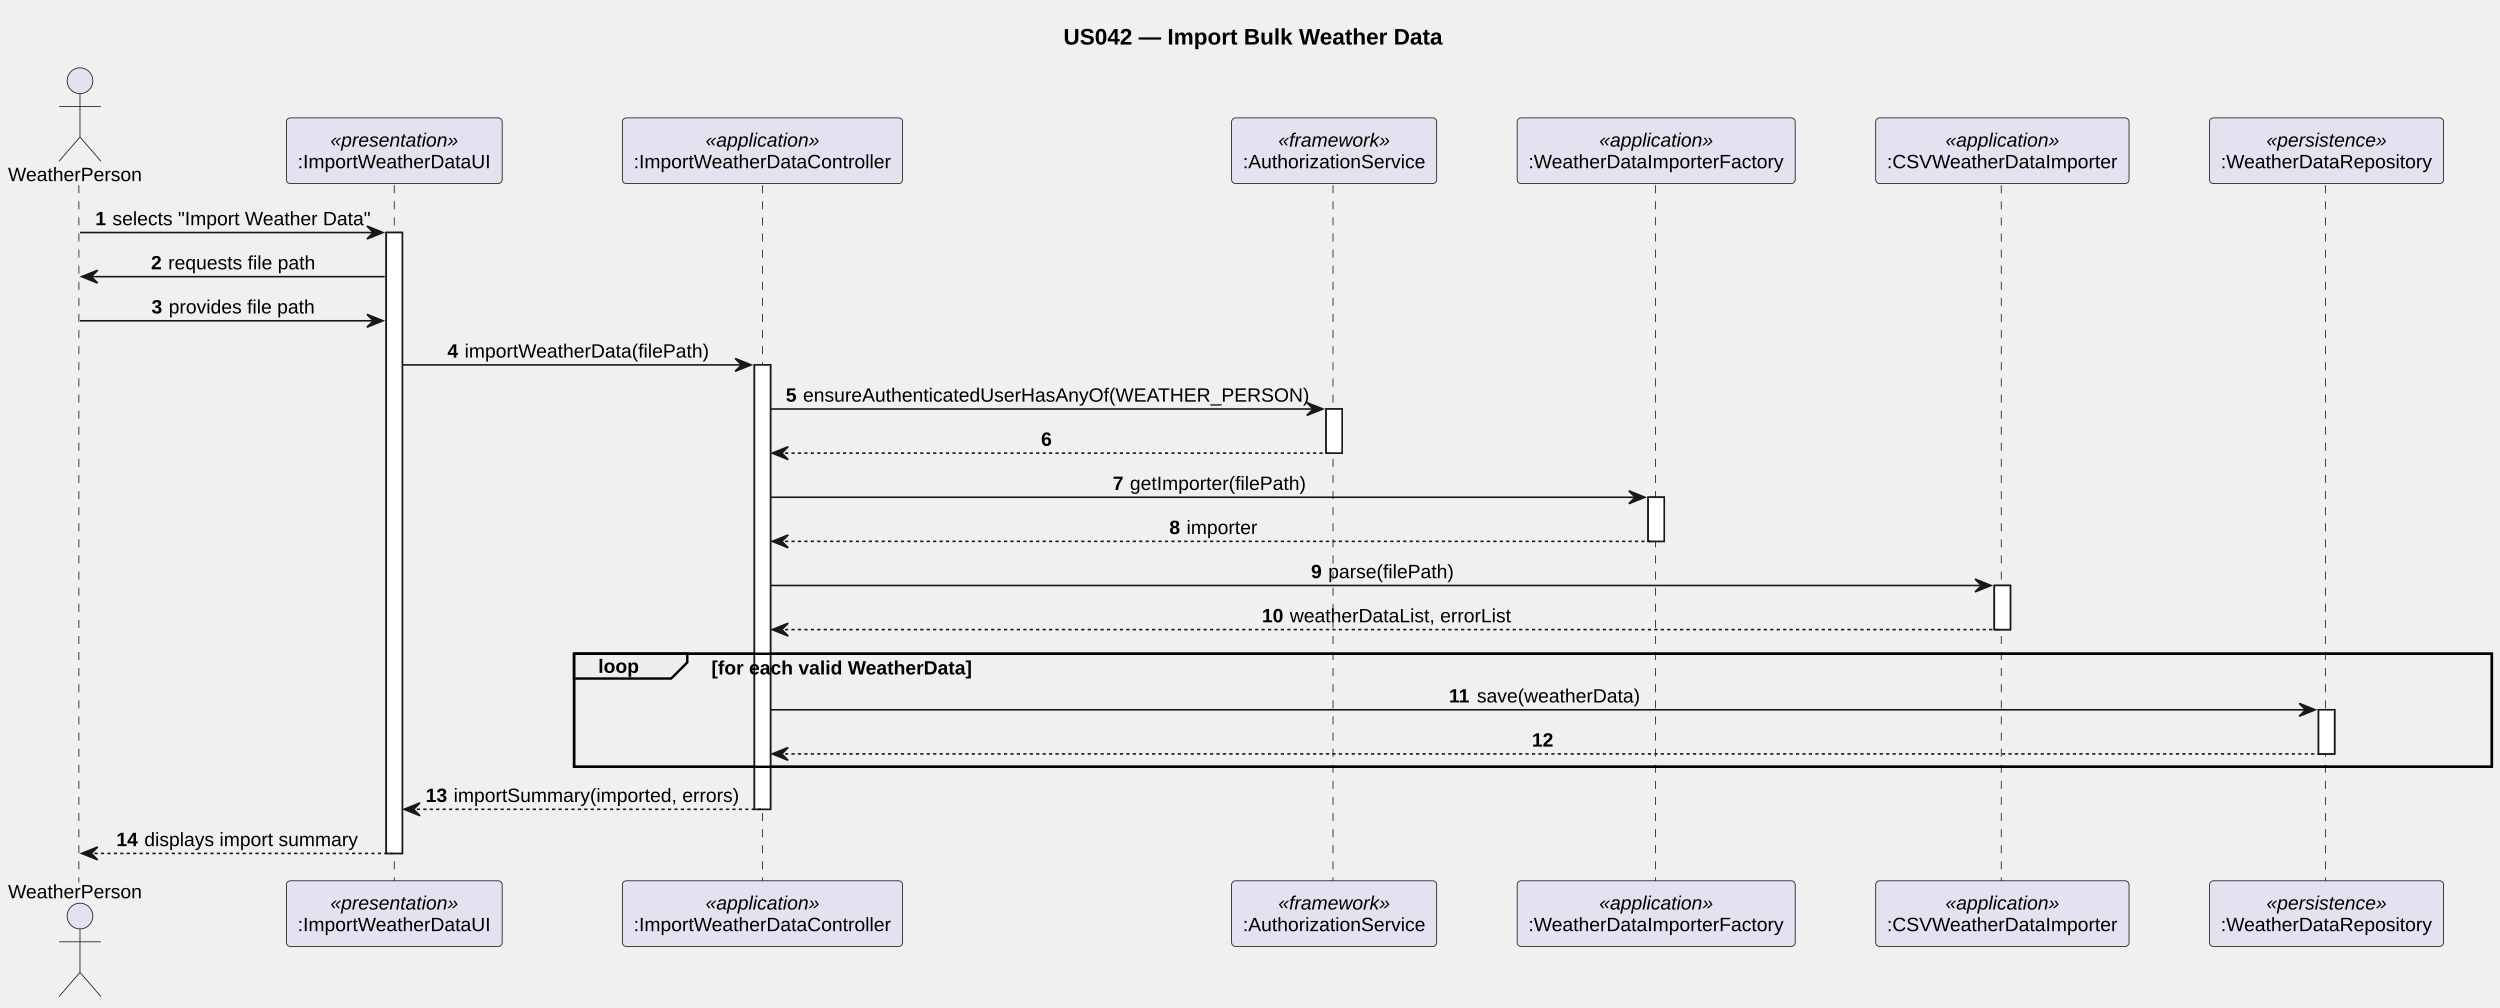
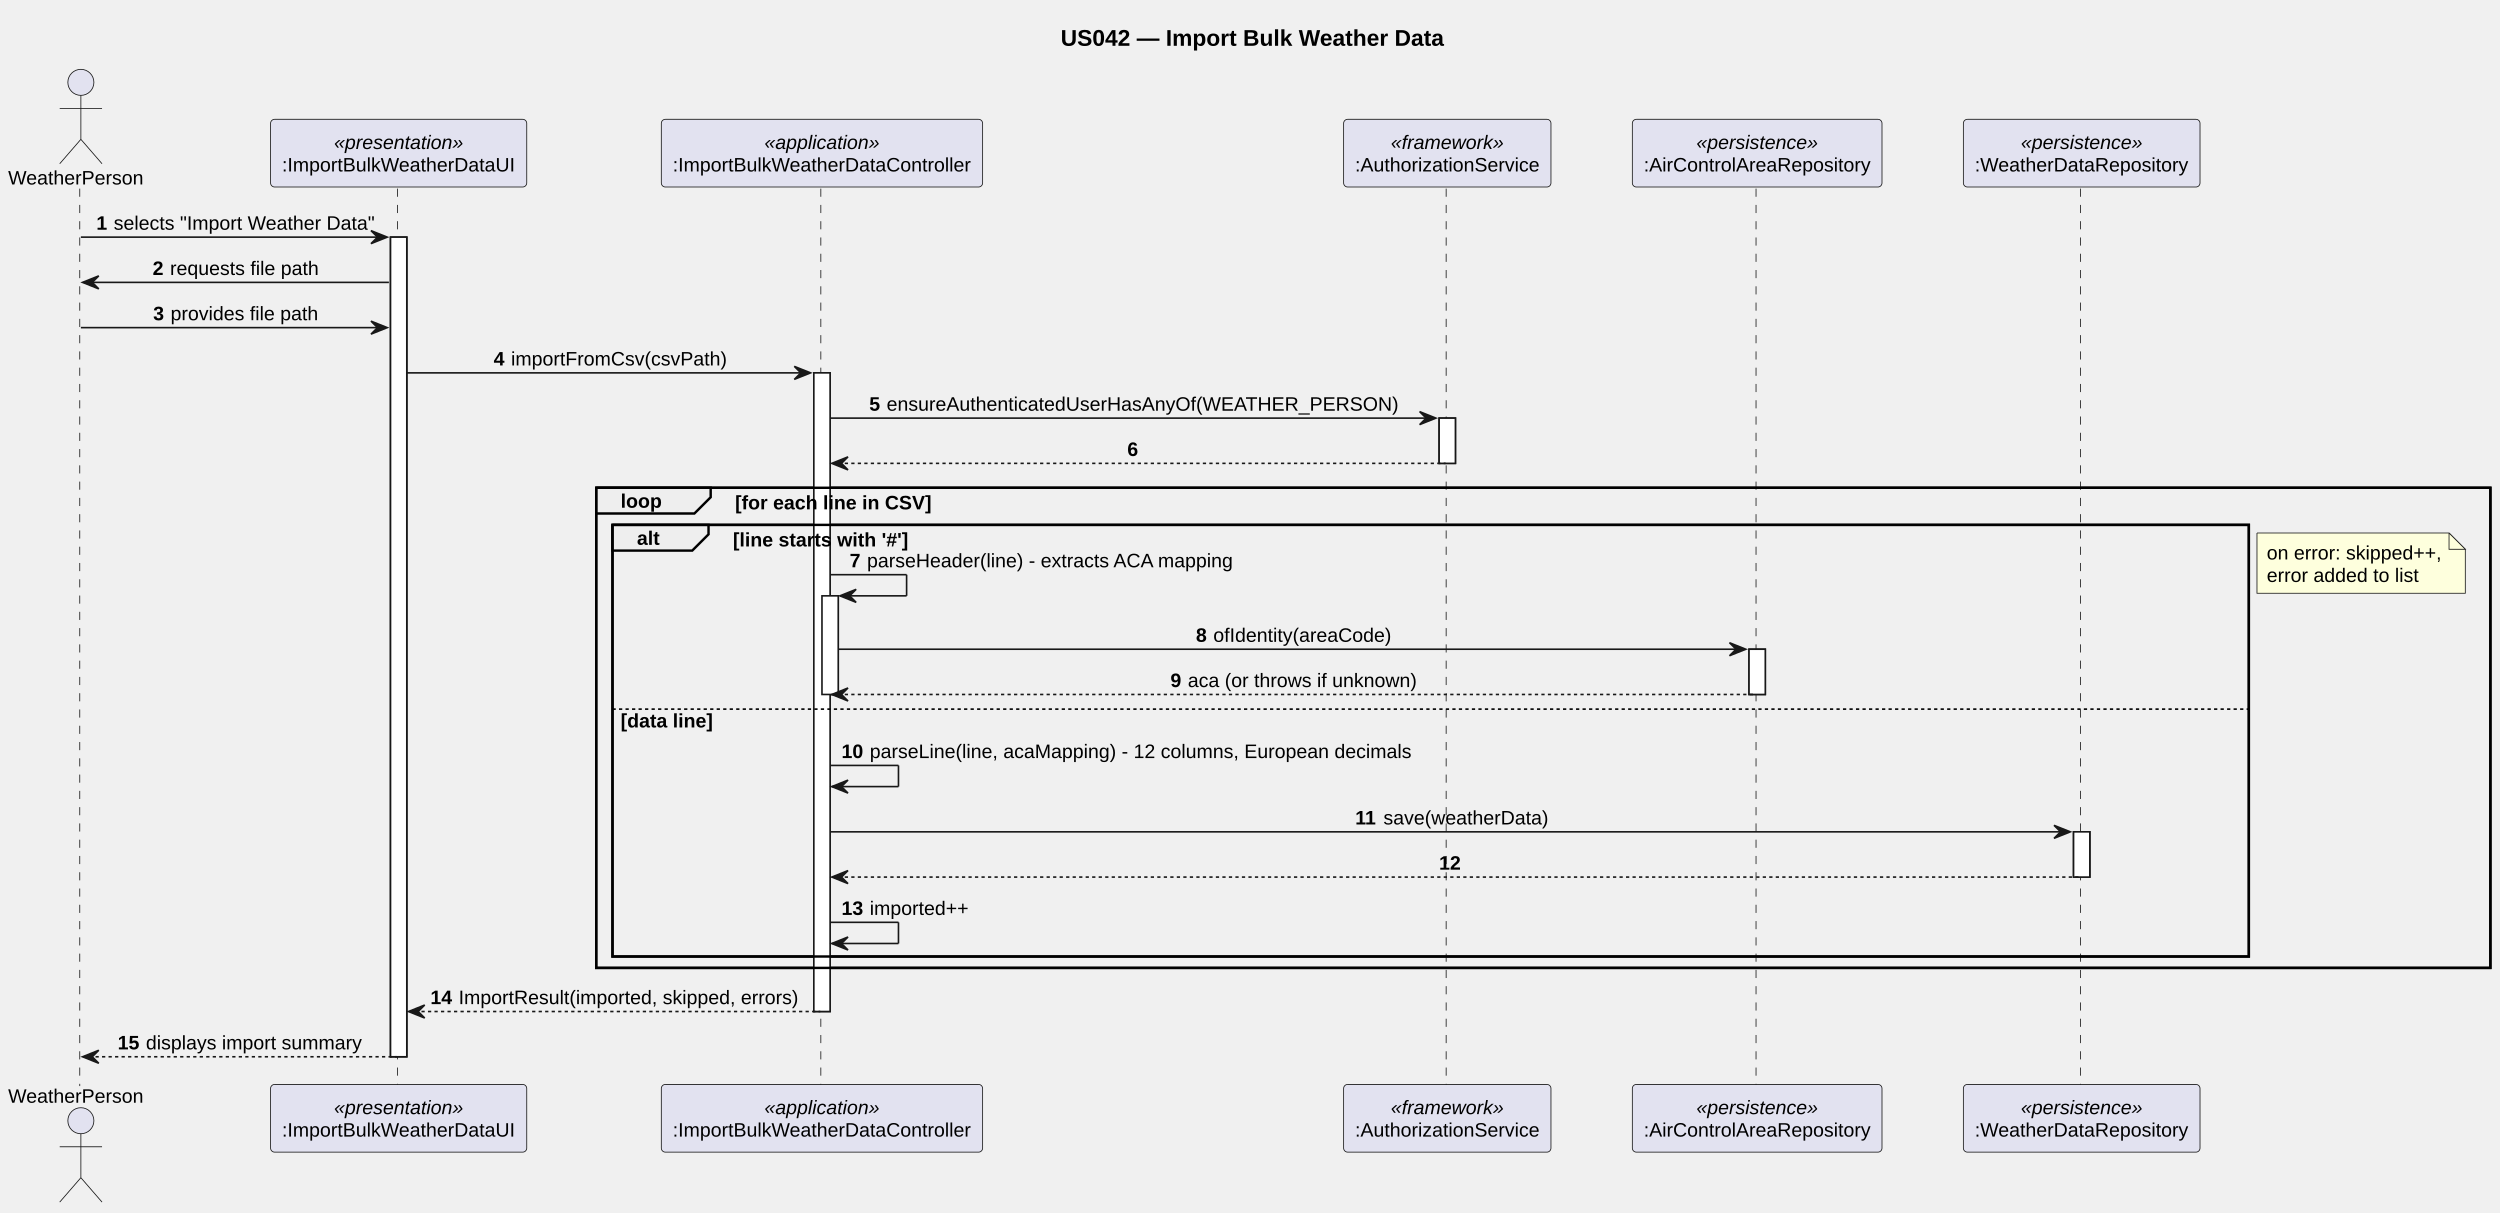
- <svg xmlns="http://www.w3.org/2000/svg" contentStyleType="text/css" height="626px" preserveAspectRatio="none" style="width:1553px;height:626px;background:#FFFFFF;" version="1.1" viewBox="0 0 1553 626" width="1553px" zoomAndPan="magnify">
+ <svg xmlns="http://www.w3.org/2000/svg" contentStyleType="text/css" data-diagram-type="SEQUENCE" height="745px" preserveAspectRatio="none" style="width:1536px;height:745px;background:#FFFFFF;" version="1.1" viewBox="0 0 1536 745" width="1536px" zoomAndPan="magnify">
  <defs />
  <g>
-     <text fill="#000000" font-family="Arial" font-size="14" font-weight="bold" lengthAdjust="spacing" textLength="235.724" x="660.616" y="27.674">US042 — Import Bulk Weather Data</text>
-     <rect fill="#FFFFFF" height="385.688" style="stroke:#181818;stroke-width:1.0;" width="10" x="239.936" y="144.453" />
-     <rect fill="#FFFFFF" height="276.062" style="stroke:#181818;stroke-width:1.0;" width="10" x="468.647" y="226.672" />
-     <rect fill="#FFFFFF" height="27.406" style="stroke:#181818;stroke-width:1.0;" width="10" x="823.767" y="254.078" />
-     <rect fill="#FFFFFF" height="27.406" style="stroke:#181818;stroke-width:1.0;" width="10" x="1023.821" y="308.891" />
-     <rect fill="#FFFFFF" height="27.406" style="stroke:#181818;stroke-width:1.0;" width="10" x="1238.873" y="363.703" />
-     <rect fill="#FFFFFF" height="27.406" style="stroke:#181818;stroke-width:1.0;" width="10" x="1440.261" y="440.922" />
-     <rect fill="none" height="70.219" style="stroke:#000000;stroke-width:1.5;" width="1191.339" x="356.617" y="406.109" />
-     <line style="stroke:#181818;stroke-width:0.5;stroke-dasharray:5.0,5.0;" x1="49" x2="49" y1="115.047" y2="548.141" />
-     <line style="stroke:#181818;stroke-width:0.5;stroke-dasharray:5.0,5.0;" x1="244.916" x2="244.916" y1="115.047" y2="548.141" />
-     <line style="stroke:#181818;stroke-width:0.5;stroke-dasharray:5.0,5.0;" x1="473.617" x2="473.617" y1="115.047" y2="548.141" />
-     <line style="stroke:#181818;stroke-width:0.5;stroke-dasharray:5.0,5.0;" x1="828.071" x2="828.071" y1="115.047" y2="548.141" />
-     <line style="stroke:#181818;stroke-width:0.5;stroke-dasharray:5.0,5.0;" x1="1028.462" x2="1028.462" y1="115.047" y2="548.141" />
-     <line style="stroke:#181818;stroke-width:0.5;stroke-dasharray:5.0,5.0;" x1="1243.181" x2="1243.181" y1="115.047" y2="548.141" />
-     <line style="stroke:#181818;stroke-width:0.5;stroke-dasharray:5.0,5.0;" x1="1444.565" x2="1444.565" y1="115.047" y2="548.141" />
-     <text fill="#000000" font-family="Arial" font-size="12" lengthAdjust="spacing" textLength="83.373" x="5" y="112.504">WeatherPerson</text>
-     <ellipse cx="49.687" cy="50.141" fill="#E2E2F0" rx="8" ry="8" style="stroke:#181818;stroke-width:0.5;" />
-     <path d="M49.687,58.141 L49.687,85.141 M36.687,66.141 L62.687,66.141 M49.687,85.141 L36.687,100.141 M49.687,85.141 L62.687,100.141 " fill="none" style="stroke:#181818;stroke-width:0.5;" />
-     <text fill="#000000" font-family="Arial" font-size="12" lengthAdjust="spacing" textLength="83.373" x="5" y="558.004">WeatherPerson</text>
-     <ellipse cx="49.687" cy="569.047" fill="#E2E2F0" rx="8" ry="8" style="stroke:#181818;stroke-width:0.5;" />
-     <path d="M49.687,577.047 L49.687,604.047 M36.687,585.047 L62.687,585.047 M49.687,604.047 L36.687,619.047 M49.687,604.047 L62.687,619.047 " fill="none" style="stroke:#181818;stroke-width:0.5;" />
-     <rect fill="#E2E2F0" height="40.812" rx="2.5" ry="2.5" style="stroke:#181818;stroke-width:0.5;" width="134.041" x="177.916" y="73.234" />
-     <text fill="#000000" font-family="Arial" font-size="12" font-style="italic" lengthAdjust="spacing" textLength="79.394" x="205.239" y="91.098">«presentation»</text>
-     <text fill="#000000" font-family="Arial" font-size="12" lengthAdjust="spacing" textLength="120.041" x="184.916" y="104.504">:ImportWeatherDataUI</text>
-     <rect fill="#E2E2F0" height="40.812" rx="2.5" ry="2.5" style="stroke:#181818;stroke-width:0.5;" width="134.041" x="177.916" y="547.141" />
-     <text fill="#000000" font-family="Arial" font-size="12" font-style="italic" lengthAdjust="spacing" textLength="79.394" x="205.239" y="565.004">«presentation»</text>
-     <text fill="#000000" font-family="Arial" font-size="12" lengthAdjust="spacing" textLength="120.041" x="184.916" y="578.41">:ImportWeatherDataUI</text>
-     <rect fill="#E2E2F0" height="40.812" rx="2.5" ry="2.5" style="stroke:#181818;stroke-width:0.5;" width="174.06" x="386.617" y="73.234" />
-     <text fill="#000000" font-family="Arial" font-size="12" font-style="italic" lengthAdjust="spacing" textLength="70.723" x="438.286" y="91.098">«application»</text>
-     <text fill="#000000" font-family="Arial" font-size="12" lengthAdjust="spacing" textLength="160.06" x="393.617" y="104.504">:ImportWeatherDataController</text>
-     <rect fill="#E2E2F0" height="40.812" rx="2.5" ry="2.5" style="stroke:#181818;stroke-width:0.5;" width="174.06" x="386.617" y="547.141" />
-     <text fill="#000000" font-family="Arial" font-size="12" font-style="italic" lengthAdjust="spacing" textLength="70.723" x="438.286" y="565.004">«application»</text>
-     <text fill="#000000" font-family="Arial" font-size="12" lengthAdjust="spacing" textLength="160.06" x="393.617" y="578.41">:ImportWeatherDataController</text>
-     <rect fill="#E2E2F0" height="40.812" rx="2.5" ry="2.5" style="stroke:#181818;stroke-width:0.5;" width="127.391" x="765.071" y="73.234" />
-     <text fill="#000000" font-family="Arial" font-size="12" font-style="italic" lengthAdjust="spacing" textLength="69.357" x="794.088" y="91.098">«framework»</text>
-     <text fill="#000000" font-family="Arial" font-size="12" lengthAdjust="spacing" textLength="113.391" x="772.071" y="104.504">:AuthorizationService</text>
-     <rect fill="#E2E2F0" height="40.812" rx="2.5" ry="2.5" style="stroke:#181818;stroke-width:0.5;" width="127.391" x="765.071" y="547.141" />
-     <text fill="#000000" font-family="Arial" font-size="12" font-style="italic" lengthAdjust="spacing" textLength="69.357" x="794.088" y="565.004">«framework»</text>
-     <text fill="#000000" font-family="Arial" font-size="12" lengthAdjust="spacing" textLength="113.391" x="772.071" y="578.41">:AuthorizationService</text>
-     <rect fill="#E2E2F0" height="40.812" rx="2.5" ry="2.5" style="stroke:#181818;stroke-width:0.5;" width="172.719" x="942.462" y="73.234" />
-     <text fill="#000000" font-family="Arial" font-size="12" font-style="italic" lengthAdjust="spacing" textLength="70.723" x="993.46" y="91.098">«application»</text>
-     <text fill="#000000" font-family="Arial" font-size="12" lengthAdjust="spacing" textLength="158.719" x="949.462" y="104.504">:WeatherDataImporterFactory</text>
-     <rect fill="#E2E2F0" height="40.812" rx="2.5" ry="2.5" style="stroke:#181818;stroke-width:0.5;" width="172.719" x="942.462" y="547.141" />
-     <text fill="#000000" font-family="Arial" font-size="12" font-style="italic" lengthAdjust="spacing" textLength="70.723" x="993.46" y="565.004">«application»</text>
-     <text fill="#000000" font-family="Arial" font-size="12" lengthAdjust="spacing" textLength="158.719" x="949.462" y="578.41">:WeatherDataImporterFactory</text>
-     <rect fill="#E2E2F0" height="40.812" rx="2.5" ry="2.5" style="stroke:#181818;stroke-width:0.5;" width="157.385" x="1165.181" y="73.234" />
-     <text fill="#000000" font-family="Arial" font-size="12" font-style="italic" lengthAdjust="spacing" textLength="70.723" x="1208.512" y="91.098">«application»</text>
-     <text fill="#000000" font-family="Arial" font-size="12" lengthAdjust="spacing" textLength="143.385" x="1172.181" y="104.504">:CSVWeatherDataImporter</text>
-     <rect fill="#E2E2F0" height="40.812" rx="2.5" ry="2.5" style="stroke:#181818;stroke-width:0.5;" width="157.385" x="1165.181" y="547.141" />
-     <text fill="#000000" font-family="Arial" font-size="12" font-style="italic" lengthAdjust="spacing" textLength="70.723" x="1208.512" y="565.004">«application»</text>
-     <text fill="#000000" font-family="Arial" font-size="12" lengthAdjust="spacing" textLength="143.385" x="1172.181" y="578.41">:CSVWeatherDataImporter</text>
-     <rect fill="#E2E2F0" height="40.812" rx="2.5" ry="2.5" style="stroke:#181818;stroke-width:0.5;" width="145.391" x="1372.565" y="73.234" />
-     <text fill="#000000" font-family="Arial" font-size="12" font-style="italic" lengthAdjust="spacing" textLength="74.713" x="1407.904" y="91.098">«persistence»</text>
-     <text fill="#000000" font-family="Arial" font-size="12" lengthAdjust="spacing" textLength="131.391" x="1379.565" y="104.504">:WeatherDataRepository</text>
-     <rect fill="#E2E2F0" height="40.812" rx="2.5" ry="2.5" style="stroke:#181818;stroke-width:0.5;" width="145.391" x="1372.565" y="547.141" />
-     <text fill="#000000" font-family="Arial" font-size="12" font-style="italic" lengthAdjust="spacing" textLength="74.713" x="1407.904" y="565.004">«persistence»</text>
-     <text fill="#000000" font-family="Arial" font-size="12" lengthAdjust="spacing" textLength="131.391" x="1379.565" y="578.41">:WeatherDataRepository</text>
-     <rect fill="#FFFFFF" height="385.688" style="stroke:#181818;stroke-width:1.0;" width="10" x="239.936" y="144.453" />
-     <rect fill="#FFFFFF" height="276.062" style="stroke:#181818;stroke-width:1.0;" width="10" x="468.647" y="226.672" />
-     <rect fill="#FFFFFF" height="27.406" style="stroke:#181818;stroke-width:1.0;" width="10" x="823.767" y="254.078" />
-     <rect fill="#FFFFFF" height="27.406" style="stroke:#181818;stroke-width:1.0;" width="10" x="1023.821" y="308.891" />
-     <rect fill="#FFFFFF" height="27.406" style="stroke:#181818;stroke-width:1.0;" width="10" x="1238.873" y="363.703" />
-     <rect fill="#FFFFFF" height="27.406" style="stroke:#181818;stroke-width:1.0;" width="10" x="1440.261" y="440.922" />
-     <polygon fill="#181818" points="227.936,140.453,237.936,144.453,227.936,148.453,231.936,144.453" style="stroke:#181818;stroke-width:1.0;" />
-     <line style="stroke:#181818;stroke-width:1.0;" x1="49.687" x2="233.936" y1="144.453" y2="144.453" />
-     <text fill="#000000" font-family="Arial" font-size="12" font-weight="bold" lengthAdjust="spacing" textLength="6.674" x="59.187" y="139.91">1</text>
-     <text fill="#000000" font-family="Arial" font-size="12" lengthAdjust="spacing" textLength="160.576" x="69.86" y="139.91">selects "Import Weather Data"</text>
-     <polygon fill="#181818" points="60.687,167.859,50.687,171.859,60.687,175.859,56.687,171.859" style="stroke:#181818;stroke-width:1.0;" />
-     <line style="stroke:#181818;stroke-width:1.0;" x1="54.687" x2="238.936" y1="171.859" y2="171.859" />
-     <text fill="#000000" font-family="Arial" font-size="12" font-weight="bold" lengthAdjust="spacing" textLength="6.674" x="93.78" y="167.316">2</text>
-     <text fill="#000000" font-family="Arial" font-size="12" lengthAdjust="spacing" textLength="91.389" x="104.454" y="167.316">requests file path</text>
-     <polygon fill="#181818" points="227.936,195.266,237.936,199.266,227.936,203.266,231.936,199.266" style="stroke:#181818;stroke-width:1.0;" />
-     <line style="stroke:#181818;stroke-width:1.0;" x1="49.687" x2="233.936" y1="199.266" y2="199.266" />
-     <text fill="#000000" font-family="Arial" font-size="12" font-weight="bold" lengthAdjust="spacing" textLength="6.674" x="94.114" y="194.723">3</text>
-     <text fill="#000000" font-family="Arial" font-size="12" lengthAdjust="spacing" textLength="90.721" x="104.788" y="194.723">provides file path</text>
-     <polygon fill="#181818" points="456.647,222.672,466.647,226.672,456.647,230.672,460.647,226.672" style="stroke:#181818;stroke-width:1.0;" />
-     <line style="stroke:#181818;stroke-width:1.0;" x1="249.936" x2="462.647" y1="226.672" y2="226.672" />
-     <text fill="#000000" font-family="Arial" font-size="12" font-weight="bold" lengthAdjust="spacing" textLength="6.674" x="277.927" y="222.129">4</text>
-     <text fill="#000000" font-family="Arial" font-size="12" lengthAdjust="spacing" textLength="152.057" x="288.601" y="222.129">importWeatherData(filePath)</text>
-     <polygon fill="#181818" points="811.767,250.078,821.767,254.078,811.767,258.078,815.767,254.078" style="stroke:#181818;stroke-width:1.0;" />
-     <line style="stroke:#181818;stroke-width:1.0;" x1="478.647" x2="817.767" y1="254.078" y2="254.078" />
-     <text fill="#000000" font-family="Arial" font-size="12" font-weight="bold" lengthAdjust="spacing" textLength="6.674" x="488.147" y="249.535">5</text>
-     <text fill="#000000" font-family="Arial" font-size="12" lengthAdjust="spacing" textLength="315.445" x="498.821" y="249.535">ensureAuthenticatedUserHasAnyOf(WEATHER_PERSON)</text>
-     <polygon fill="#181818" points="489.647,277.484,479.647,281.484,489.647,285.484,485.647,281.484" style="stroke:#181818;stroke-width:1.0;" />
-     <line style="stroke:#181818;stroke-width:1.0;stroke-dasharray:2.0,2.0;" x1="483.647" x2="827.767" y1="281.484" y2="281.484" />
-     <text fill="#000000" font-family="Arial" font-size="12" font-weight="bold" lengthAdjust="spacing" textLength="6.674" x="646.703" y="276.941">6</text>
-     <text fill="#000000" font-family="Arial" font-size="12" lengthAdjust="spacing" textLength="3.334" x="657.377" y="276.941"> </text>
-     <polygon fill="#181818" points="1011.821,304.891,1021.821,308.891,1011.821,312.891,1015.821,308.891" style="stroke:#181818;stroke-width:1.0;" />
-     <line style="stroke:#181818;stroke-width:1.0;" x1="478.647" x2="1017.821" y1="308.891" y2="308.891" />
-     <text fill="#000000" font-family="Arial" font-size="12" font-weight="bold" lengthAdjust="spacing" textLength="6.674" x="691.209" y="304.348">7</text>
-     <text fill="#000000" font-family="Arial" font-size="12" lengthAdjust="spacing" textLength="109.377" x="701.883" y="304.348">getImporter(filePath)</text>
-     <polygon fill="#181818" points="489.647,332.297,479.647,336.297,489.647,340.297,485.647,336.297" style="stroke:#181818;stroke-width:1.0;" />
-     <line style="stroke:#181818;stroke-width:1.0;stroke-dasharray:2.0,2.0;" x1="483.647" x2="1027.821" y1="336.297" y2="336.297" />
-     <text fill="#000000" font-family="Arial" font-size="12" font-weight="bold" lengthAdjust="spacing" textLength="6.674" x="726.393" y="331.754">8</text>
-     <text fill="#000000" font-family="Arial" font-size="12" lengthAdjust="spacing" textLength="44.01" x="737.066" y="331.754">importer</text>
-     <polygon fill="#181818" points="1226.873,359.703,1236.873,363.703,1226.873,367.703,1230.873,363.703" style="stroke:#181818;stroke-width:1.0;" />
-     <line style="stroke:#181818;stroke-width:1.0;" x1="478.647" x2="1232.873" y1="363.703" y2="363.703" />
-     <text fill="#000000" font-family="Arial" font-size="12" font-weight="bold" lengthAdjust="spacing" textLength="6.674" x="814.406" y="359.16">9</text>
-     <text fill="#000000" font-family="Arial" font-size="12" lengthAdjust="spacing" textLength="78.035" x="825.08" y="359.16">parse(filePath)</text>
-     <polygon fill="#181818" points="489.647,387.109,479.647,391.109,489.647,395.109,485.647,391.109" style="stroke:#181818;stroke-width:1.0;" />
-     <line style="stroke:#181818;stroke-width:1.0;stroke-dasharray:2.0,2.0;" x1="483.647" x2="1242.873" y1="391.109" y2="391.109" />
-     <text fill="#000000" font-family="Arial" font-size="12" font-weight="bold" lengthAdjust="spacing" textLength="13.348" x="783.891" y="386.566">10</text>
-     <text fill="#000000" font-family="Arial" font-size="12" lengthAdjust="spacing" textLength="137.391" x="801.239" y="386.566">weatherDataList, errorList</text>
-     <path d="M356.617,406.109 L426.941,406.109 L426.941,411.516 L416.941,421.516 L356.617,421.516 L356.617,406.109 " fill="#EEEEEE" style="stroke:#000000;stroke-width:1.5;" />
-     <rect fill="none" height="70.219" style="stroke:#000000;stroke-width:1.5;" width="1191.339" x="356.617" y="406.109" />
-     <text fill="#000000" font-family="Arial" font-size="12" font-weight="bold" lengthAdjust="spacing" textLength="25.324" x="371.617" y="417.973">loop</text>
-     <text fill="#000000" font-family="Arial" font-size="12" font-weight="bold" lengthAdjust="spacing" textLength="162.041" x="441.941" y="418.973">[for each valid WeatherData]</text>
-     <polygon fill="#181818" points="1428.261,436.922,1438.261,440.922,1428.261,444.922,1432.261,440.922" style="stroke:#181818;stroke-width:1.0;" />
-     <line style="stroke:#181818;stroke-width:1.0;" x1="478.647" x2="1434.261" y1="440.922" y2="440.922" />
-     <text fill="#000000" font-family="Arial" font-size="12" font-weight="bold" lengthAdjust="spacing" textLength="13.348" x="900.091" y="436.379">11</text>
-     <text fill="#000000" font-family="Arial" font-size="12" lengthAdjust="spacing" textLength="101.379" x="917.438" y="436.379">save(weatherData)</text>
-     <polygon fill="#181818" points="489.647,464.328,479.647,468.328,489.647,472.328,485.647,468.328" style="stroke:#181818;stroke-width:1.0;" />
-     <line style="stroke:#181818;stroke-width:1.0;stroke-dasharray:2.0,2.0;" x1="483.647" x2="1444.261" y1="468.328" y2="468.328" />
-     <text fill="#000000" font-family="Arial" font-size="12" font-weight="bold" lengthAdjust="spacing" textLength="13.348" x="951.613" y="463.785">12</text>
-     <text fill="#000000" font-family="Arial" font-size="12" lengthAdjust="spacing" textLength="3.334" x="968.961" y="463.785"> </text>
-     <polygon fill="#181818" points="260.937,498.734,250.936,502.734,260.937,506.734,256.937,502.734" style="stroke:#181818;stroke-width:1.0;" />
-     <line style="stroke:#181818;stroke-width:1.0;stroke-dasharray:2.0,2.0;" x1="254.936" x2="472.647" y1="502.734" y2="502.734" />
-     <text fill="#000000" font-family="Arial" font-size="12" font-weight="bold" lengthAdjust="spacing" textLength="13.348" x="264.437" y="498.191">13</text>
-     <text fill="#000000" font-family="Arial" font-size="12" lengthAdjust="spacing" textLength="177.363" x="281.784" y="498.191">importSummary(imported, errors)</text>
-     <polygon fill="#181818" points="60.687,526.141,50.687,530.141,60.687,534.141,56.687,530.141" style="stroke:#181818;stroke-width:1.0;" />
-     <line style="stroke:#181818;stroke-width:1.0;stroke-dasharray:2.0,2.0;" x1="54.687" x2="243.936" y1="530.141" y2="530.141" />
-     <text fill="#000000" font-family="Arial" font-size="12" font-weight="bold" lengthAdjust="spacing" textLength="13.348" x="72.289" y="525.598">14</text>
-     <text fill="#000000" font-family="Arial" font-size="12" lengthAdjust="spacing" textLength="132.697" x="89.637" y="525.598">displays import summary</text>
+     <text fill="#000000" font-family="Arial" font-size="14" font-weight="bold" lengthAdjust="spacing" textLength="235.724" x="651.681" y="28.132">US042 — Import Bulk Weather Data</text>
+     <g>
+       <rect fill="#FFFFFF" height="503.58" style="stroke:#181818;stroke-width:1;" width="10" x="239.936" y="145.696" />
+     </g>
+     <g>
+       <rect fill="#FFFFFF" height="392.385" style="stroke:#181818;stroke-width:1;" width="10" x="500.019" y="229.093" />
+     </g>
+     <g>
+       <rect fill="#FFFFFF" height="60.598" style="stroke:#181818;stroke-width:1;" width="10" x="505.019" y="366.087" />
+     </g>
+     <g>
+       <rect fill="#FFFFFF" height="27.799" style="stroke:#181818;stroke-width:1;" width="10" x="884.214" y="256.892" />
+     </g>
+     <g>
+       <rect fill="#FFFFFF" height="27.799" style="stroke:#181818;stroke-width:1;" width="10" x="1074.603" y="398.886" />
+     </g>
+     <g>
+       <rect fill="#FFFFFF" height="27.799" style="stroke:#181818;stroke-width:1;" width="10" x="1273.993" y="511.081" />
+     </g>
+     <rect fill="none" height="294.988" style="stroke:#000000;stroke-width:1.5;" width="1163.769" x="366.316" y="299.69" />
+     <rect fill="none" height="265.19" style="stroke:#000000;stroke-width:1.5;" width="1005.372" x="376.316" y="322.489" />
+     <g class="participant-lifeline" data-entity-uid="part1" data-qualified-name="actor" id="part1-lifeline">
+       <g>
+         <rect fill="#000000" fill-opacity="0" height="551.379" width="8" x="45.687" y="115.897" />
+         <line style="stroke:#181818;stroke-width:0.5;stroke-dasharray:5,5;" x1="49" x2="49" y1="115.897" y2="667.276" />
+       </g>
+     </g>
+     <g class="participant-lifeline" data-entity-uid="part2" data-qualified-name="ui" id="part2-lifeline">
+       <g>
+         <rect fill="#000000" fill-opacity="0" height="551.379" width="8" x="240.936" y="115.897" />
+         <line style="stroke:#181818;stroke-width:0.5;stroke-dasharray:5,5;" x1="244.244" x2="244.244" y1="115.897" y2="667.276" />
+       </g>
+     </g>
+     <g class="participant-lifeline" data-entity-uid="part3" data-qualified-name="ctrl" id="part3-lifeline">
+       <g>
+         <rect fill="#000000" fill-opacity="0" height="551.379" width="8" x="501.019" y="115.897" />
+         <line style="stroke:#181818;stroke-width:0.5;stroke-dasharray:5,5;" x1="504.316" x2="504.316" y1="115.897" y2="667.276" />
+       </g>
+     </g>
+     <g class="participant-lifeline" data-entity-uid="part4" data-qualified-name="authz" id="part4-lifeline">
+       <g>
+         <rect fill="#000000" fill-opacity="0" height="551.379" width="8" x="885.214" y="115.897" />
+         <line style="stroke:#181818;stroke-width:0.5;stroke-dasharray:5,5;" x1="888.519" x2="888.519" y1="115.897" y2="667.276" />
+       </g>
+     </g>
+     <g class="participant-lifeline" data-entity-uid="part5" data-qualified-name="acaRepo" id="part5-lifeline">
+       <g>
+         <rect fill="#000000" fill-opacity="0" height="551.379" width="8" x="1075.603" y="115.897" />
+         <line style="stroke:#181818;stroke-width:0.5;stroke-dasharray:5,5;" x1="1078.909" x2="1078.909" y1="115.897" y2="667.276" />
+       </g>
+     </g>
+     <g class="participant-lifeline" data-entity-uid="part6" data-qualified-name="repo" id="part6-lifeline">
+       <g>
+         <rect fill="#000000" fill-opacity="0" height="551.379" width="8" x="1274.993" y="115.897" />
+         <line style="stroke:#181818;stroke-width:0.5;stroke-dasharray:5,5;" x1="1278.298" x2="1278.298" y1="115.897" y2="667.276" />
+       </g>
+     </g>
+     <g class="participant participant-head" data-entity-uid="part1" data-qualified-name="actor" id="part1-head">
+       <text fill="#000000" font-family="Arial" font-size="12" lengthAdjust="spacing" textLength="83.373" x="5" y="113.355">WeatherPerson</text>
+       <ellipse cx="49.687" cy="50.599" fill="#E2E2F0" rx="8" ry="8" style="stroke:#181818;stroke-width:0.5;" />
+       <path d="M49.687,58.599 L49.687,85.599 M36.687,66.599 L62.687,66.599 M49.687,85.599 L36.687,100.599 M49.687,85.599 L62.687,100.599" fill="none" style="stroke:#181818;stroke-width:0.5;" />
+     </g>
+     <g class="participant participant-tail" data-entity-uid="part1" data-qualified-name="actor" id="part1-tail">
+       <text fill="#000000" font-family="Arial" font-size="12" lengthAdjust="spacing" textLength="83.373" x="5" y="677.532">WeatherPerson</text>
+       <ellipse cx="49.687" cy="688.575" fill="#E2E2F0" rx="8" ry="8" style="stroke:#181818;stroke-width:0.5;" />
+       <path d="M49.687,696.575 L49.687,723.575 M36.687,704.575 L62.687,704.575 M49.687,723.575 L36.687,738.575 M49.687,723.575 L62.687,738.575" fill="none" style="stroke:#181818;stroke-width:0.5;" />
+     </g>
+     <g class="participant participant-head" data-entity-uid="part2" data-qualified-name="ui" id="part2-head">
+       <rect fill="#E2E2F0" height="41.598" rx="2.5" ry="2.5" style="stroke:#181818;stroke-width:0.5;" width="157.385" x="166.244" y="73.3" />
+       <text fill="#000000" font-family="Arial" font-size="12" font-style="italic" lengthAdjust="spacing" textLength="79.394" x="205.239" y="91.556">«presentation»</text>
+       <text fill="#000000" font-family="Arial" font-size="12" lengthAdjust="spacing" textLength="143.385" x="173.244" y="105.355">:ImportBulkWeatherDataUI</text>
+     </g>
+     <g class="participant participant-tail" data-entity-uid="part2" data-qualified-name="ui" id="part2-tail">
+       <rect fill="#E2E2F0" height="41.598" rx="2.5" ry="2.5" style="stroke:#181818;stroke-width:0.5;" width="157.385" x="166.244" y="666.276" />
+       <text fill="#000000" font-family="Arial" font-size="12" font-style="italic" lengthAdjust="spacing" textLength="79.394" x="205.239" y="684.532">«presentation»</text>
+       <text fill="#000000" font-family="Arial" font-size="12" lengthAdjust="spacing" textLength="143.385" x="173.244" y="698.331">:ImportBulkWeatherDataUI</text>
+     </g>
+     <g class="participant participant-head" data-entity-uid="part3" data-qualified-name="ctrl" id="part3-head">
+       <rect fill="#E2E2F0" height="41.598" rx="2.5" ry="2.5" style="stroke:#181818;stroke-width:0.5;" width="197.404" x="406.316" y="73.3" />
+       <text fill="#000000" font-family="Arial" font-size="12" font-style="italic" lengthAdjust="spacing" textLength="70.723" x="469.657" y="91.556">«application»</text>
+       <text fill="#000000" font-family="Arial" font-size="12" lengthAdjust="spacing" textLength="183.404" x="413.316" y="105.355">:ImportBulkWeatherDataController</text>
+     </g>
+     <g class="participant participant-tail" data-entity-uid="part3" data-qualified-name="ctrl" id="part3-tail">
+       <rect fill="#E2E2F0" height="41.598" rx="2.5" ry="2.5" style="stroke:#181818;stroke-width:0.5;" width="197.404" x="406.316" y="666.276" />
+       <text fill="#000000" font-family="Arial" font-size="12" font-style="italic" lengthAdjust="spacing" textLength="70.723" x="469.657" y="684.532">«application»</text>
+       <text fill="#000000" font-family="Arial" font-size="12" lengthAdjust="spacing" textLength="183.404" x="413.316" y="698.331">:ImportBulkWeatherDataController</text>
+     </g>
+     <g class="participant participant-head" data-entity-uid="part4" data-qualified-name="authz" id="part4-head">
+       <rect fill="#E2E2F0" height="41.598" rx="2.5" ry="2.5" style="stroke:#181818;stroke-width:0.5;" width="127.391" x="825.519" y="73.3" />
+       <text fill="#000000" font-family="Arial" font-size="12" font-style="italic" lengthAdjust="spacing" textLength="69.357" x="854.535" y="91.556">«framework»</text>
+       <text fill="#000000" font-family="Arial" font-size="12" lengthAdjust="spacing" textLength="113.391" x="832.519" y="105.355">:AuthorizationService</text>
+     </g>
+     <g class="participant participant-tail" data-entity-uid="part4" data-qualified-name="authz" id="part4-tail">
+       <rect fill="#E2E2F0" height="41.598" rx="2.5" ry="2.5" style="stroke:#181818;stroke-width:0.5;" width="127.391" x="825.519" y="666.276" />
+       <text fill="#000000" font-family="Arial" font-size="12" font-style="italic" lengthAdjust="spacing" textLength="69.357" x="854.535" y="684.532">«framework»</text>
+       <text fill="#000000" font-family="Arial" font-size="12" lengthAdjust="spacing" textLength="113.391" x="832.519" y="698.331">:AuthorizationService</text>
+     </g>
+     <g class="participant participant-head" data-entity-uid="part5" data-qualified-name="acaRepo" id="part5-head">
+       <rect fill="#E2E2F0" height="41.598" rx="2.5" ry="2.5" style="stroke:#181818;stroke-width:0.5;" width="153.389" x="1002.909" y="73.3" />
+       <text fill="#000000" font-family="Arial" font-size="12" font-style="italic" lengthAdjust="spacing" textLength="74.713" x="1042.247" y="91.556">«persistence»</text>
+       <text fill="#000000" font-family="Arial" font-size="12" lengthAdjust="spacing" textLength="139.389" x="1009.909" y="105.355">:AirControlAreaRepository</text>
+     </g>
+     <g class="participant participant-tail" data-entity-uid="part5" data-qualified-name="acaRepo" id="part5-tail">
+       <rect fill="#E2E2F0" height="41.598" rx="2.5" ry="2.5" style="stroke:#181818;stroke-width:0.5;" width="153.389" x="1002.909" y="666.276" />
+       <text fill="#000000" font-family="Arial" font-size="12" font-style="italic" lengthAdjust="spacing" textLength="74.713" x="1042.247" y="684.532">«persistence»</text>
+       <text fill="#000000" font-family="Arial" font-size="12" lengthAdjust="spacing" textLength="139.389" x="1009.909" y="698.331">:AirControlAreaRepository</text>
+     </g>
+     <g class="participant participant-head" data-entity-uid="part6" data-qualified-name="repo" id="part6-head">
+       <rect fill="#E2E2F0" height="41.598" rx="2.5" ry="2.5" style="stroke:#181818;stroke-width:0.5;" width="145.391" x="1206.298" y="73.3" />
+       <text fill="#000000" font-family="Arial" font-size="12" font-style="italic" lengthAdjust="spacing" textLength="74.713" x="1241.637" y="91.556">«persistence»</text>
+       <text fill="#000000" font-family="Arial" font-size="12" lengthAdjust="spacing" textLength="131.391" x="1213.298" y="105.355">:WeatherDataRepository</text>
+     </g>
+     <g class="participant participant-tail" data-entity-uid="part6" data-qualified-name="repo" id="part6-tail">
+       <rect fill="#E2E2F0" height="41.598" rx="2.5" ry="2.5" style="stroke:#181818;stroke-width:0.5;" width="145.391" x="1206.298" y="666.276" />
+       <text fill="#000000" font-family="Arial" font-size="12" font-style="italic" lengthAdjust="spacing" textLength="74.713" x="1241.637" y="684.532">«persistence»</text>
+       <text fill="#000000" font-family="Arial" font-size="12" lengthAdjust="spacing" textLength="131.391" x="1213.298" y="698.331">:WeatherDataRepository</text>
+     </g>
+     <g>
+       <rect fill="#FFFFFF" height="503.58" style="stroke:#181818;stroke-width:1;" width="10" x="239.936" y="145.696" />
+     </g>
+     <g>
+       <rect fill="#FFFFFF" height="392.385" style="stroke:#181818;stroke-width:1;" width="10" x="500.019" y="229.093" />
+     </g>
+     <g>
+       <rect fill="#FFFFFF" height="60.598" style="stroke:#181818;stroke-width:1;" width="10" x="505.019" y="366.087" />
+     </g>
+     <g>
+       <rect fill="#FFFFFF" height="27.799" style="stroke:#181818;stroke-width:1;" width="10" x="884.214" y="256.892" />
+     </g>
+     <g>
+       <rect fill="#FFFFFF" height="27.799" style="stroke:#181818;stroke-width:1;" width="10" x="1074.603" y="398.886" />
+     </g>
+     <g>
+       <rect fill="#FFFFFF" height="27.799" style="stroke:#181818;stroke-width:1;" width="10" x="1273.993" y="511.081" />
+     </g>
+     <g class="message" data-entity-1="part1" data-entity-2="part2" id="msg1">
+       <polygon fill="#181818" points="227.936,141.696,237.936,145.696,227.936,149.696,231.936,145.696" style="stroke:#181818;stroke-width:1;" />
+       <line style="stroke:#181818;stroke-width:1;" x1="49.687" x2="233.936" y1="145.696" y2="145.696" />
+       <text fill="#000000" font-family="Arial" font-size="12" font-weight="bold" lengthAdjust="spacing" textLength="6.674" x="59.187" y="141.153">1</text>
+       <text fill="#000000" font-family="Arial" font-size="12" lengthAdjust="spacing" textLength="160.576" x="69.86" y="141.153">selects "Import Weather Data"</text>
+     </g>
+     <g class="message" data-entity-1="part2" data-entity-2="part1" id="msg2">
+       <polygon fill="#181818" points="60.687,169.495,50.687,173.495,60.687,177.495,56.687,173.495" style="stroke:#181818;stroke-width:1;" />
+       <line style="stroke:#181818;stroke-width:1;" x1="54.687" x2="238.936" y1="173.495" y2="173.495" />
+       <text fill="#000000" font-family="Arial" font-size="12" font-weight="bold" lengthAdjust="spacing" textLength="6.674" x="93.78" y="168.952">2</text>
+       <text fill="#000000" font-family="Arial" font-size="12" lengthAdjust="spacing" textLength="91.389" x="104.454" y="168.952">requests file path</text>
+     </g>
+     <g class="message" data-entity-1="part1" data-entity-2="part2" id="msg3">
+       <polygon fill="#181818" points="227.936,197.294,237.936,201.294,227.936,205.294,231.936,201.294" style="stroke:#181818;stroke-width:1;" />
+       <line style="stroke:#181818;stroke-width:1;" x1="49.687" x2="233.936" y1="201.294" y2="201.294" />
+       <text fill="#000000" font-family="Arial" font-size="12" font-weight="bold" lengthAdjust="spacing" textLength="6.674" x="94.114" y="196.751">3</text>
+       <text fill="#000000" font-family="Arial" font-size="12" lengthAdjust="spacing" textLength="90.721" x="104.788" y="196.751">provides file path</text>
+     </g>
+     <g class="message" data-entity-1="part2" data-entity-2="part3" id="msg4">
+       <polygon fill="#181818" points="488.019,225.093,498.019,229.093,488.019,233.093,492.019,229.093" style="stroke:#181818;stroke-width:1;" />
+       <line style="stroke:#181818;stroke-width:1;" x1="249.936" x2="494.019" y1="229.093" y2="229.093" />
+       <text fill="#000000" font-family="Arial" font-size="12" font-weight="bold" lengthAdjust="spacing" textLength="6.674" x="303.301" y="224.55">4</text>
+       <text fill="#000000" font-family="Arial" font-size="12" lengthAdjust="spacing" textLength="132.68" x="313.975" y="224.55">importFromCsv(csvPath)</text>
+     </g>
+     <g class="message" data-entity-1="part3" data-entity-2="part4" id="msg5">
+       <polygon fill="#181818" points="872.214,252.892,882.214,256.892,872.214,260.892,876.214,256.892" style="stroke:#181818;stroke-width:1;" />
+       <line style="stroke:#181818;stroke-width:1;" x1="510.019" x2="878.214" y1="256.892" y2="256.892" />
+       <text fill="#000000" font-family="Arial" font-size="12" font-weight="bold" lengthAdjust="spacing" textLength="6.674" x="534.057" y="252.349">5</text>
+       <text fill="#000000" font-family="Arial" font-size="12" lengthAdjust="spacing" textLength="315.445" x="544.731" y="252.349">ensureAuthenticatedUserHasAnyOf(WEATHER_PERSON)</text>
+     </g>
+     <g class="message" data-entity-1="part4" data-entity-2="part3" id="msg6">
+       <polygon fill="#181818" points="521.019,280.69,511.019,284.69,521.019,288.69,517.019,284.69" style="stroke:#181818;stroke-width:1;" />
+       <line style="stroke:#181818;stroke-width:1;stroke-dasharray:2,2;" x1="515.019" x2="888.214" y1="284.69" y2="284.69" />
+       <text fill="#000000" font-family="Arial" font-size="12" font-weight="bold" lengthAdjust="spacing" textLength="6.674" x="692.612" y="280.147">6</text>
+       <text fill="#000000" font-family="Arial" font-size="12" lengthAdjust="spacing" textLength="3.334" x="703.286" y="280.147"> </text>
+     </g>
+     <path d="M366.316,299.69 L436.641,299.69 L436.641,305.489 L426.641,315.489 L366.316,315.489 L366.316,299.69" fill="#EEEEEE" style="stroke:#000000;stroke-width:1.5;" />
+     <rect fill="none" height="294.988" style="stroke:#000000;stroke-width:1.5;" width="1163.769" x="366.316" y="299.69" />
+     <text fill="#000000" font-family="Arial" font-size="12" font-weight="bold" lengthAdjust="spacing" textLength="25.324" x="381.316" y="311.946">loop</text>
+     <text fill="#000000" font-family="Arial" font-size="12" font-weight="bold" lengthAdjust="spacing" textLength="120.686" x="451.641" y="312.946">[for each line in CSV]</text>
+     <path d="M376.316,322.489 L435.32,322.489 L435.32,328.288 L425.32,338.288 L376.316,338.288 L376.316,322.489" fill="#EEEEEE" style="stroke:#000000;stroke-width:1.5;" />
+     <rect fill="none" height="265.19" style="stroke:#000000;stroke-width:1.5;" width="1005.372" x="376.316" y="322.489" />
+     <text fill="#000000" font-family="Arial" font-size="12" font-weight="bold" lengthAdjust="spacing" textLength="14.004" x="391.316" y="334.745">alt</text>
+     <text fill="#000000" font-family="Arial" font-size="12" font-weight="bold" lengthAdjust="spacing" textLength="107.725" x="450.32" y="335.745">[line starts with '#']</text>
+     <path d="M1386.688,327.489 L1386.688,364.489 L1514.688,364.489 L1514.688,337.489 L1504.688,327.489 L1386.688,327.489" fill="#FEFFDD" style="stroke:#181818;stroke-width:0.5;" />
+     <path d="M1504.688,327.489 L1504.688,337.489 L1514.688,337.489 L1504.688,327.489" fill="#FEFFDD" style="stroke:#181818;stroke-width:0.5;" />
+     <text fill="#000000" font-family="Arial" font-size="12" lengthAdjust="spacing" textLength="107.397" x="1392.688" y="343.745">on error: skipped++,</text>
+     <text fill="#000000" font-family="Arial" font-size="12" lengthAdjust="spacing" textLength="93.381" x="1392.688" y="357.544">error added to list</text>
+     <g class="message" data-entity-1="part3" data-entity-2="part3" id="msg7">
+       <line style="stroke:#181818;stroke-width:1;" x1="510.019" x2="557.019" y1="353.087" y2="353.087" />
+       <line style="stroke:#181818;stroke-width:1;" x1="557.019" x2="557.019" y1="353.087" y2="366.087" />
+       <line style="stroke:#181818;stroke-width:1;" x1="516.019" x2="557.019" y1="366.087" y2="366.087" />
+       <polygon fill="#181818" points="526.019,362.087,516.019,366.087,526.019,370.087,522.019,366.087" style="stroke:#181818;stroke-width:1;" />
+       <text fill="#000000" font-family="Arial" font-size="12" font-weight="bold" lengthAdjust="spacing" textLength="6.674" x="522.019" y="348.544">7</text>
+       <text fill="#000000" font-family="Arial" font-size="12" lengthAdjust="spacing" textLength="226.096" x="532.692" y="348.544">parseHeader(line) - extracts ACA mapping</text>
+     </g>
+     <g class="message" data-entity-1="part3" data-entity-2="part5" id="msg8">
+       <polygon fill="#181818" points="1062.603,394.886,1072.603,398.886,1062.603,402.886,1066.603,398.886" style="stroke:#181818;stroke-width:1;" />
+       <line style="stroke:#181818;stroke-width:1;" x1="515.019" x2="1068.603" y1="398.886" y2="398.886" />
+       <text fill="#000000" font-family="Arial" font-size="12" font-weight="bold" lengthAdjust="spacing" textLength="6.674" x="734.777" y="394.343">8</text>
+       <text fill="#000000" font-family="Arial" font-size="12" lengthAdjust="spacing" textLength="109.394" x="745.451" y="394.343">ofIdentity(areaCode)</text>
+     </g>
+     <g class="message" data-entity-1="part5" data-entity-2="part3" id="msg9">
+       <polygon fill="#181818" points="521.019,422.685,511.019,426.685,521.019,430.685,517.019,426.685" style="stroke:#181818;stroke-width:1;" />
+       <line style="stroke:#181818;stroke-width:1;stroke-dasharray:2,2;" x1="515.019" x2="1078.603" y1="426.685" y2="426.685" />
+       <text fill="#000000" font-family="Arial" font-size="12" font-weight="bold" lengthAdjust="spacing" textLength="6.674" x="719.112" y="422.142">9</text>
+       <text fill="#000000" font-family="Arial" font-size="12" lengthAdjust="spacing" textLength="140.725" x="729.786" y="422.142">aca (or throws if unknown)</text>
+     </g>
+     <line style="stroke:#000000;stroke-width:1;stroke-dasharray:2,2;" x1="376.316" x2="1381.688" y1="435.685" y2="435.685" />
+     <text fill="#000000" font-family="Arial" font-size="12" font-weight="bold" lengthAdjust="spacing" textLength="56.672" x="381.316" y="446.94">[data line]</text>
+     <g class="message" data-entity-1="part3" data-entity-2="part3" id="msg10">
+       <line style="stroke:#181818;stroke-width:1;" x1="510.019" x2="552.019" y1="470.282" y2="470.282" />
+       <line style="stroke:#181818;stroke-width:1;" x1="552.019" x2="552.019" y1="470.282" y2="483.282" />
+       <line style="stroke:#181818;stroke-width:1;" x1="511.019" x2="552.019" y1="483.282" y2="483.282" />
+       <polygon fill="#181818" points="521.019,479.282,511.019,483.282,521.019,487.282,517.019,483.282" style="stroke:#181818;stroke-width:1;" />
+       <text fill="#000000" font-family="Arial" font-size="12" font-weight="bold" lengthAdjust="spacing" textLength="13.348" x="517.019" y="465.739">10</text>
+       <text fill="#000000" font-family="Arial" font-size="12" lengthAdjust="spacing" textLength="332.848" x="534.366" y="465.739">parseLine(line, acaMapping) - 12 columns, European decimals</text>
+     </g>
+     <g class="message" data-entity-1="part3" data-entity-2="part6" id="msg11">
+       <polygon fill="#181818" points="1261.993,507.081,1271.993,511.081,1261.993,515.081,1265.993,511.081" style="stroke:#181818;stroke-width:1;" />
+       <line style="stroke:#181818;stroke-width:1;" x1="510.019" x2="1267.993" y1="511.081" y2="511.081" />
+       <text fill="#000000" font-family="Arial" font-size="12" font-weight="bold" lengthAdjust="spacing" textLength="13.348" x="832.643" y="506.538">11</text>
+       <text fill="#000000" font-family="Arial" font-size="12" lengthAdjust="spacing" textLength="101.379" x="849.99" y="506.538">save(weatherData)</text>
+     </g>
+     <g class="message" data-entity-1="part6" data-entity-2="part3" id="msg12">
+       <polygon fill="#181818" points="521.019,534.88,511.019,538.88,521.019,542.88,517.019,538.88" style="stroke:#181818;stroke-width:1;" />
+       <line style="stroke:#181818;stroke-width:1;stroke-dasharray:2,2;" x1="515.019" x2="1277.993" y1="538.88" y2="538.88" />
+       <text fill="#000000" font-family="Arial" font-size="12" font-weight="bold" lengthAdjust="spacing" textLength="13.348" x="884.165" y="534.337">12</text>
+       <text fill="#000000" font-family="Arial" font-size="12" lengthAdjust="spacing" textLength="3.334" x="901.513" y="534.337"> </text>
+     </g>
+     <g class="message" data-entity-1="part3" data-entity-2="part3" id="msg13">
+       <line style="stroke:#181818;stroke-width:1;" x1="510.019" x2="552.019" y1="566.679" y2="566.679" />
+       <line style="stroke:#181818;stroke-width:1;" x1="552.019" x2="552.019" y1="566.679" y2="579.679" />
+       <line style="stroke:#181818;stroke-width:1;" x1="511.019" x2="552.019" y1="579.679" y2="579.679" />
+       <polygon fill="#181818" points="521.019,575.679,511.019,579.679,521.019,583.679,517.019,579.679" style="stroke:#181818;stroke-width:1;" />
+       <text fill="#000000" font-family="Arial" font-size="12" font-weight="bold" lengthAdjust="spacing" textLength="13.348" x="517.019" y="562.136">13</text>
+       <text fill="#000000" font-family="Arial" font-size="12" lengthAdjust="spacing" textLength="60.703" x="534.366" y="562.136">imported++</text>
+     </g>
+     <g class="message" data-entity-1="part3" data-entity-2="part2" id="msg14">
+       <polygon fill="#181818" points="260.937,617.477,250.936,621.477,260.937,625.477,256.937,621.477" style="stroke:#181818;stroke-width:1;" />
+       <line style="stroke:#181818;stroke-width:1;stroke-dasharray:2,2;" x1="254.936" x2="504.019" y1="621.477" y2="621.477" />
+       <text fill="#000000" font-family="Arial" font-size="12" font-weight="bold" lengthAdjust="spacing" textLength="13.348" x="264.437" y="616.935">14</text>
+       <text fill="#000000" font-family="Arial" font-size="12" lengthAdjust="spacing" textLength="208.734" x="281.784" y="616.935">ImportResult(imported, skipped, errors)</text>
+     </g>
+     <g class="message" data-entity-1="part2" data-entity-2="part1" id="msg15">
+       <polygon fill="#181818" points="60.687,645.276,50.687,649.276,60.687,653.276,56.687,649.276" style="stroke:#181818;stroke-width:1;" />
+       <line style="stroke:#181818;stroke-width:1;stroke-dasharray:2,2;" x1="54.687" x2="243.936" y1="649.276" y2="649.276" />
+       <text fill="#000000" font-family="Arial" font-size="12" font-weight="bold" lengthAdjust="spacing" textLength="13.348" x="72.289" y="644.733">15</text>
+       <text fill="#000000" font-family="Arial" font-size="12" lengthAdjust="spacing" textLength="132.697" x="89.637" y="644.733">displays import summary</text>
+     </g>
  </g>
</svg>
